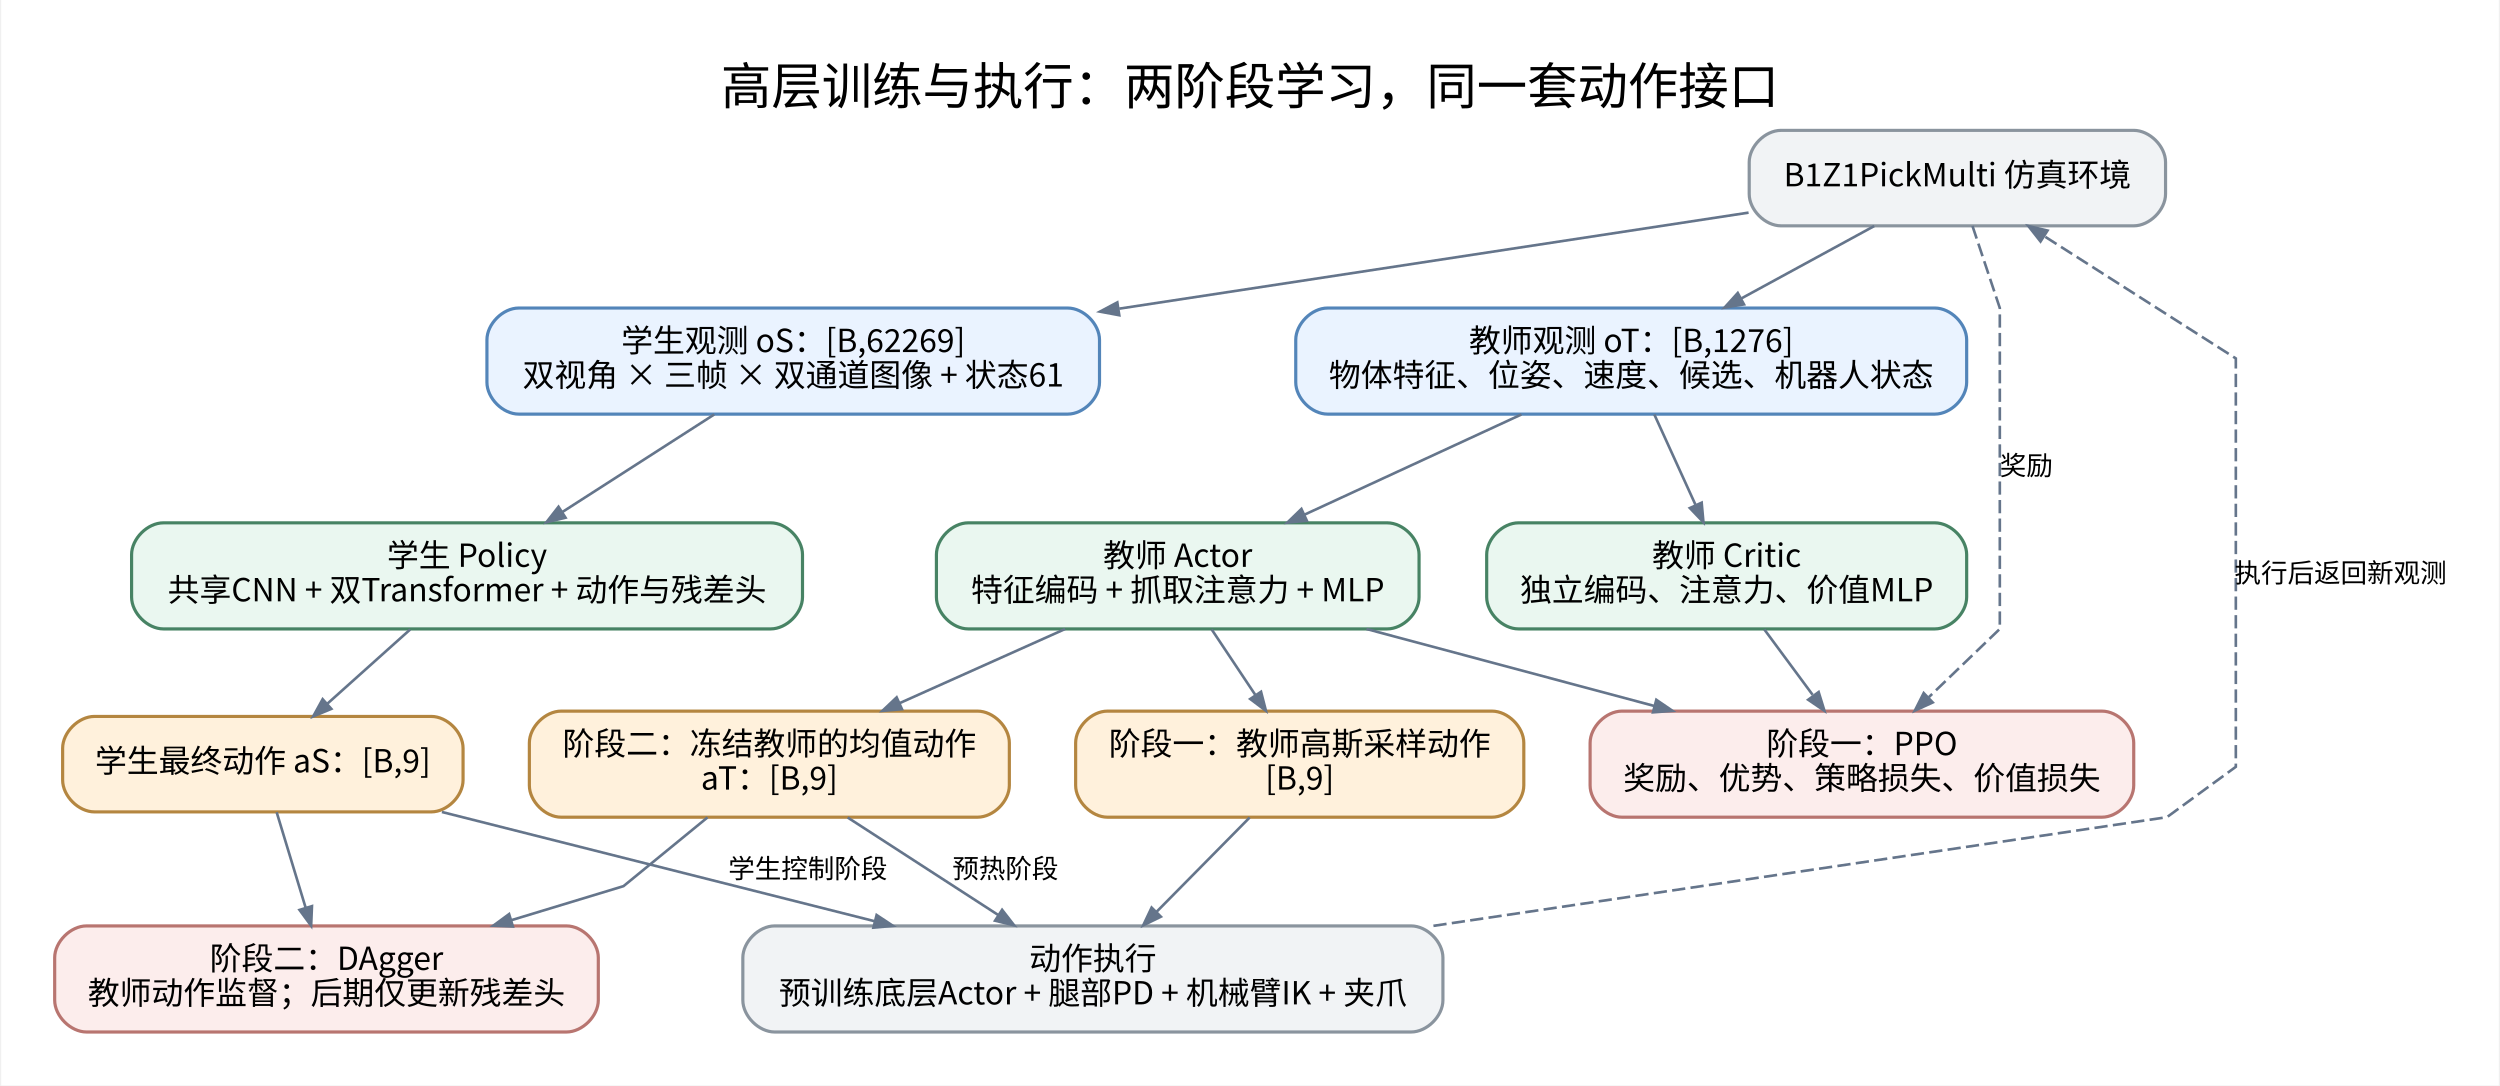
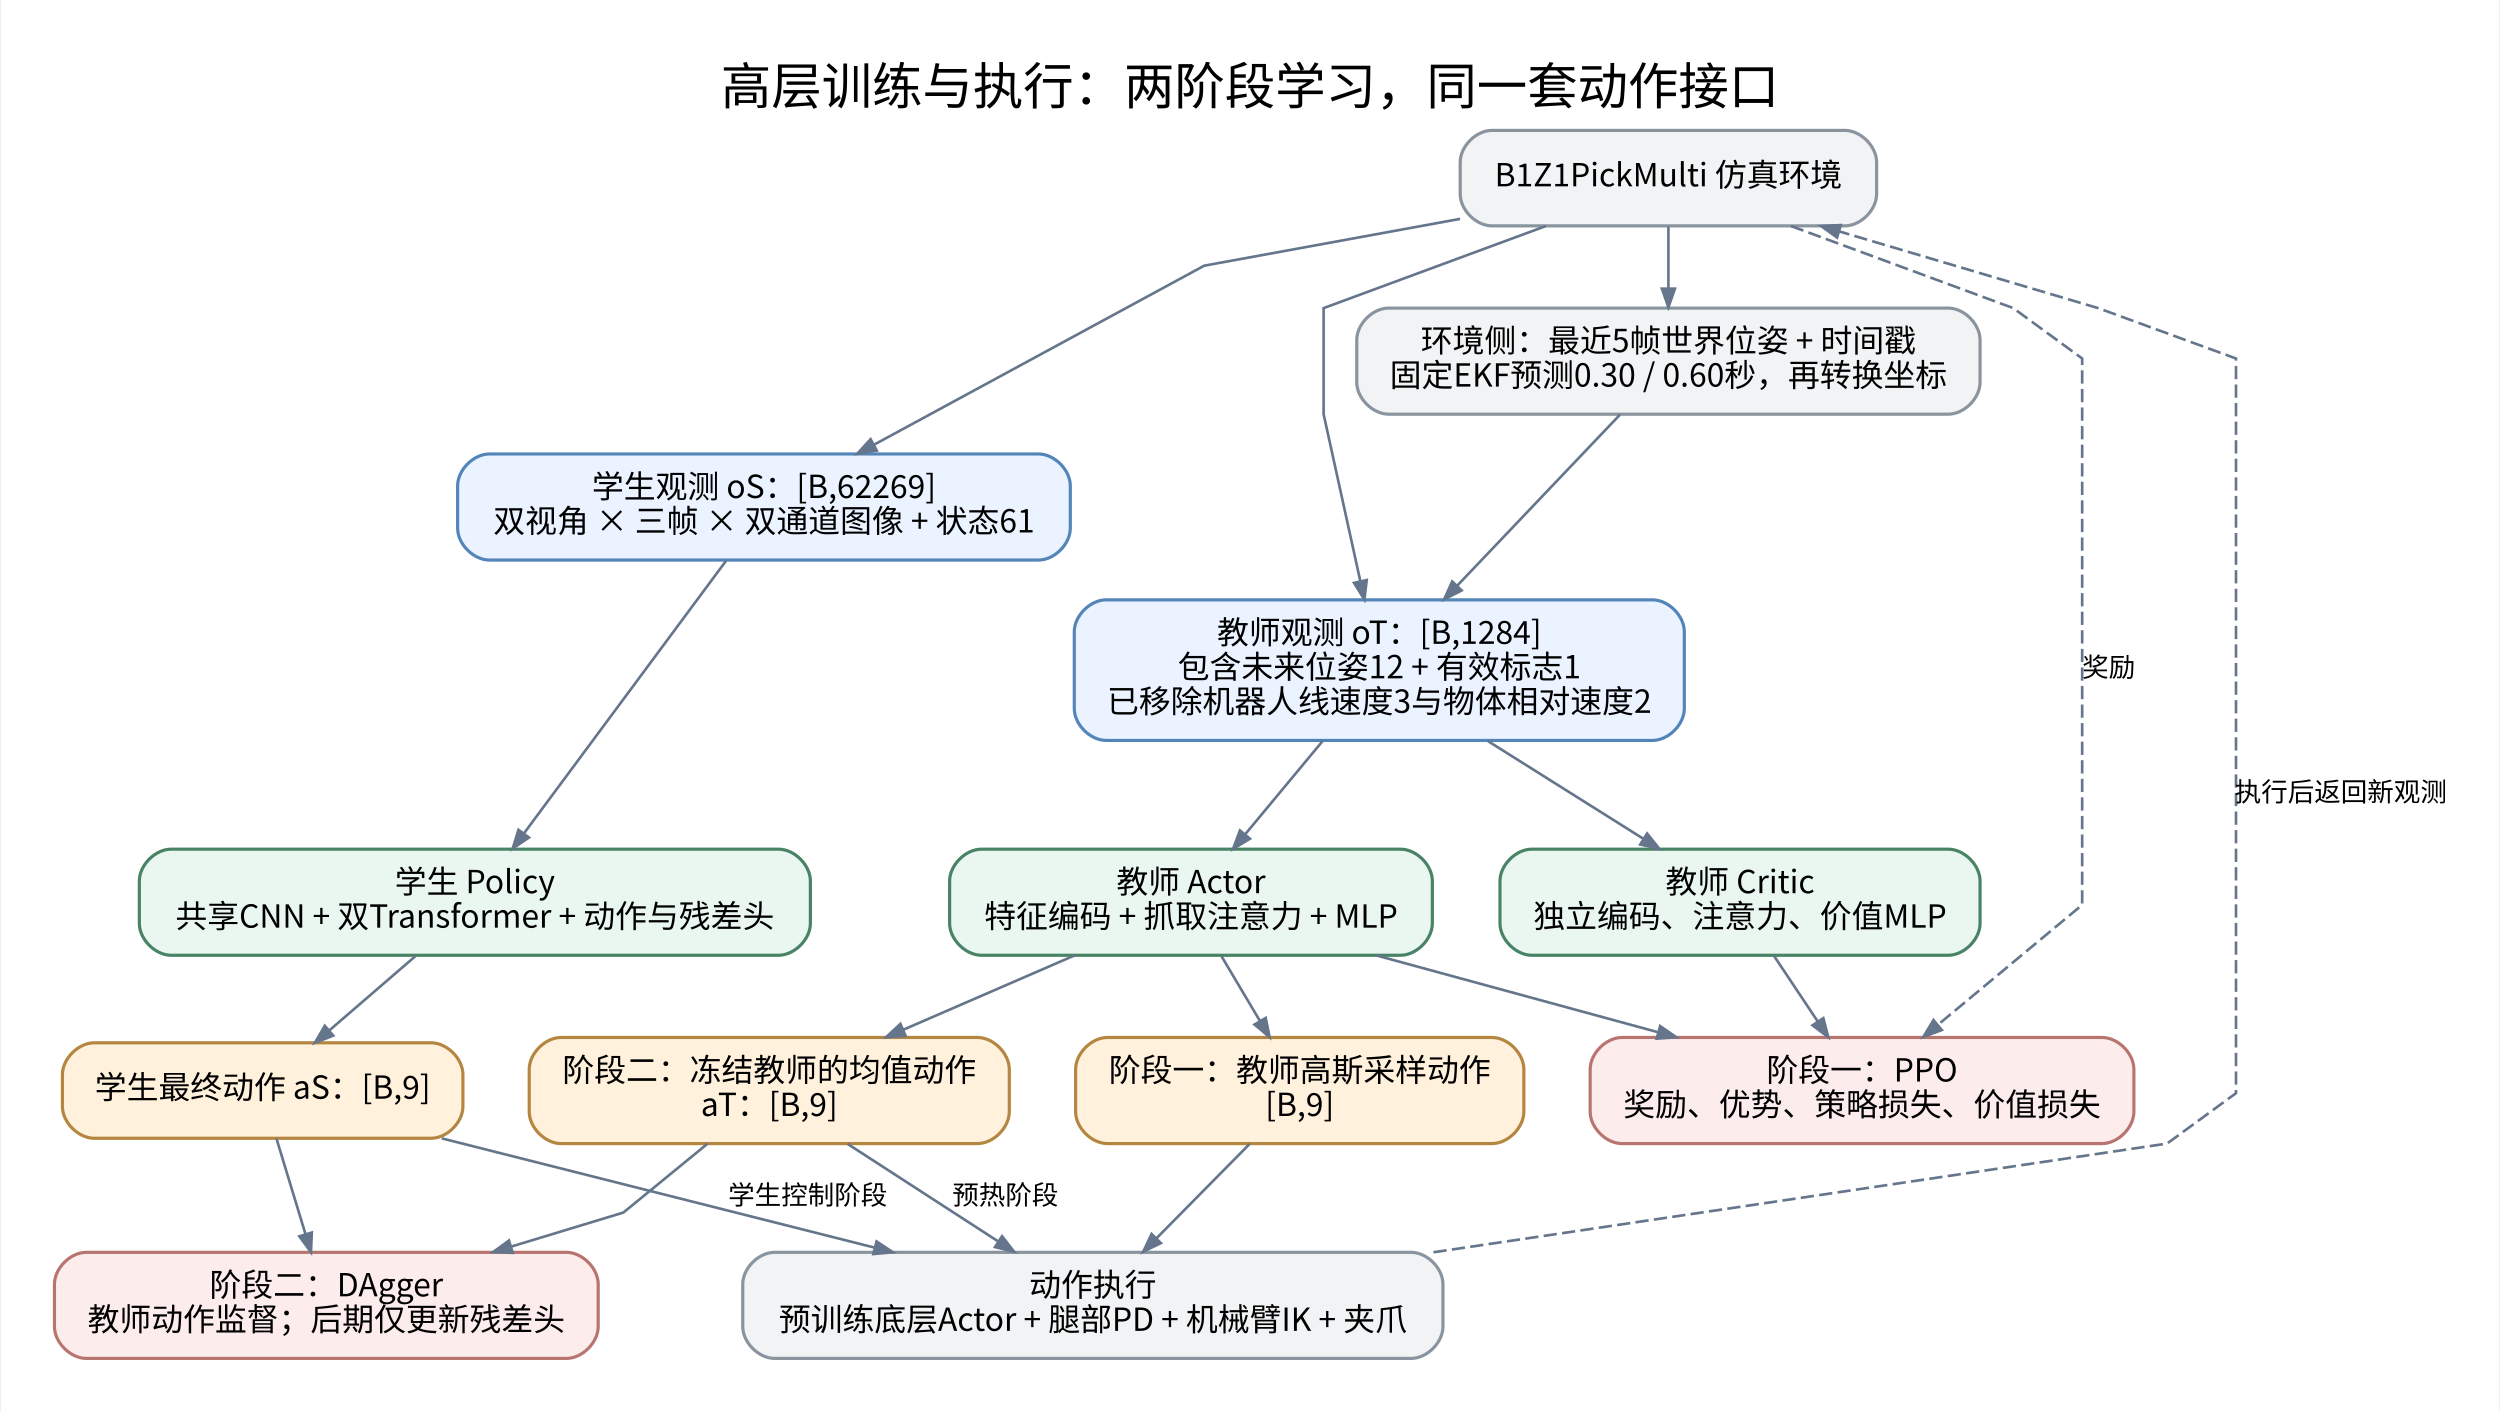
- <svg xmlns="http://www.w3.org/2000/svg" width="942pt" height="409pt" viewBox="0.00 0.00 941.82 409.32">
-   <g id="graph0" class="graph" transform="scale(1 1) rotate(0) translate(20.16 389.16)">
-     <polygon fill="white" stroke="transparent" points="-20.16,20.16 -20.16,-389.16 921.66,-389.16 921.66,20.16 -20.16,20.16" />
-     <text text-anchor="middle" x="450.75" y="-349.8" font-family="Noto Sans CJK SC" font-size="19.00">高层训练与执行：两阶段学习，同一套动作接口</text>
+ <svg xmlns="http://www.w3.org/2000/svg" width="942pt" height="532pt" viewBox="0.00 0.00 941.82 532.32">
+   <g id="graph0" class="graph" transform="scale(1 1) rotate(0) translate(20.16 512.16)">
+     <polygon fill="white" stroke="transparent" points="-20.16,20.16 -20.16,-512.16 921.66,-512.16 921.66,20.16 -20.16,20.16" />
+     <text text-anchor="middle" x="450.75" y="-472.8" font-family="Noto Sans CJK SC" font-size="19.00">高层训练与执行：两阶段学习，同一套动作接口</text>
    <g id="node1" class="node">
-       <path fill="#f1f3f5" stroke="#8a949e" stroke-width="1.2" d="M784,-340C784,-340 651,-340 651,-340 645,-340 639,-334 639,-328 639,-328 639,-316 639,-316 639,-310 645,-304 651,-304 651,-304 784,-304 784,-304 790,-304 796,-310 796,-316 796,-316 796,-328 796,-328 796,-334 790,-340 784,-340" />
-       <text text-anchor="middle" x="717.5" y="-318.9" font-family="Noto Sans CJK SC" font-size="12.00">B1Z1PickMulti 仿真环境</text>
+       <path fill="#f1f3f5" stroke="#8a949e" stroke-width="1.2" d="M675,-463C675,-463 542,-463 542,-463 536,-463 530,-457 530,-451 530,-451 530,-439 530,-439 530,-433 536,-427 542,-427 542,-427 675,-427 675,-427 681,-427 687,-433 687,-439 687,-439 687,-451 687,-451 687,-457 681,-463 675,-463" />
+       <text text-anchor="middle" x="608.5" y="-441.9" font-family="Noto Sans CJK SC" font-size="12.00">B1Z1PickMulti 仿真环境</text>
    </g>
    <g id="node2" class="node">
-       <path fill="#eaf3ff" stroke="#5385b9" stroke-width="1.2" d="M709,-273C709,-273 480,-273 480,-273 474,-273 468,-267 468,-261 468,-261 468,-245 468,-245 468,-239 474,-233 480,-233 480,-233 709,-233 709,-233 715,-233 721,-239 721,-245 721,-245 721,-261 721,-261 721,-267 715,-273 709,-273" />
-       <text text-anchor="middle" x="594.5" y="-256.4" font-family="Noto Sans CJK SC" font-size="12.00">教师观测 oT：[B,1276]</text>
-       <text text-anchor="middle" x="594.5" y="-243.4" font-family="Noto Sans CJK SC" font-size="12.00">物体特征、位姿、速度、候选、机器人状态</text>
+       <path fill="#f1f3f5" stroke="#8a949e" stroke-width="1.2" d="M714,-396C714,-396 503,-396 503,-396 497,-396 491,-390 491,-384 491,-384 491,-368 491,-368 491,-362 497,-356 503,-356 503,-356 714,-356 714,-356 720,-356 726,-362 726,-368 726,-368 726,-384 726,-384 726,-390 720,-396 714,-396" />
+       <text text-anchor="middle" x="608.5" y="-379.4" font-family="Noto Sans CJK SC" font-size="12.00">环境侧：最近5帧世界位姿 + 时间戳</text>
+       <text text-anchor="middle" x="608.5" y="-366.4" font-family="Noto Sans CJK SC" font-size="12.00">固定EKF预测0.30 / 0.60秒，再转换坐标</text>
+     </g>
+     <g id="edge3" class="edge">
+       <path fill="none" stroke="#65758b" d="M608.5,-426.75C608.5,-419.62 608.5,-411.2 608.5,-403.34" />
+       <polygon fill="#65758b" stroke="#65758b" points="610.95,-403.32 608.5,-396.32 606.05,-403.32 610.95,-403.32" />
+     </g>
+     <g id="node3" class="node">
+       <path fill="#eaf3ff" stroke="#5385b9" stroke-width="1.2" d="M602.5,-286C602.5,-286 396.5,-286 396.5,-286 390.5,-286 384.5,-280 384.5,-274 384.5,-274 384.5,-245 384.5,-245 384.5,-239 390.5,-233 396.5,-233 396.5,-233 602.5,-233 602.5,-233 608.5,-233 614.5,-239 614.5,-245 614.5,-245 614.5,-274 614.5,-274 614.5,-280 608.5,-286 602.5,-286" />
+       <text text-anchor="middle" x="499.5" y="-269.4" font-family="Noto Sans CJK SC" font-size="12.00">教师观测 oT：[B,1284]</text>
+       <text text-anchor="middle" x="499.5" y="-256.4" font-family="Noto Sans CJK SC" font-size="12.00">包含未来位姿12 + 有效标志1</text>
+       <text text-anchor="middle" x="499.5" y="-243.4" font-family="Noto Sans CJK SC" font-size="12.00">已移除机器人线速度3与物体相对速度2</text>
    </g>
    <g id="edge1" class="edge">
-       <path fill="none" stroke="#65758b" d="M686.14,-303.92C670.94,-295.64 652.47,-285.57 636.1,-276.66" />
-       <polygon fill="#65758b" stroke="#65758b" points="637.03,-274.37 629.71,-273.18 634.68,-278.68 637.03,-274.37" />
+       <path fill="none" stroke="#65758b" d="M562.3,-426.94C524.94,-413.15 478.5,-396 478.5,-396 478.5,-396 478.5,-356 478.5,-356 478.5,-356 486.28,-320.63 492.37,-292.94" />
+       <polygon fill="#65758b" stroke="#65758b" points="494.76,-293.46 493.87,-286.09 489.98,-292.4 494.76,-293.46" />
    </g>
-     <g id="node3" class="node">
-       <path fill="#eaf3ff" stroke="#5385b9" stroke-width="1.2" d="M382,-273C382,-273 175,-273 175,-273 169,-273 163,-267 163,-261 163,-261 163,-245 163,-245 163,-239 169,-233 175,-233 175,-233 382,-233 382,-233 388,-233 394,-239 394,-245 394,-245 394,-261 394,-261 394,-267 388,-273 382,-273" />
-       <text text-anchor="middle" x="278.5" y="-256.4" font-family="Noto Sans CJK SC" font-size="12.00">学生观测 oS：[B,62269]</text>
-       <text text-anchor="middle" x="278.5" y="-243.4" font-family="Noto Sans CJK SC" font-size="12.00">双视角 × 三帧 × 双通道图像 + 状态61</text>
+     <g id="node4" class="node">
+       <path fill="#eaf3ff" stroke="#5385b9" stroke-width="1.2" d="M371,-341C371,-341 164,-341 164,-341 158,-341 152,-335 152,-329 152,-329 152,-313 152,-313 152,-307 158,-301 164,-301 164,-301 371,-301 371,-301 377,-301 383,-307 383,-313 383,-313 383,-329 383,-329 383,-335 377,-341 371,-341" />
+       <text text-anchor="middle" x="267.5" y="-324.4" font-family="Noto Sans CJK SC" font-size="12.00">学生观测 oS：[B,62269]</text>
+       <text text-anchor="middle" x="267.5" y="-311.4" font-family="Noto Sans CJK SC" font-size="12.00">双视角 × 三帧 × 双通道图像 + 状态61</text>
    </g>
    <g id="edge2" class="edge">
-       <path fill="none" stroke="#65758b" d="M638.76,-308.98C572.79,-298.91 477.47,-284.37 401.45,-272.77" />
-       <polygon fill="#65758b" stroke="#65758b" points="401.45,-270.29 394.16,-271.65 400.71,-275.13 401.45,-270.29" />
+       <path fill="none" stroke="#65758b" d="M529.96,-429.64C483.44,-421.13 433.5,-412 433.5,-412 433.5,-412 358.03,-371.08 308.86,-344.42" />
+       <polygon fill="#65758b" stroke="#65758b" points="310.03,-342.27 302.7,-341.09 307.69,-346.58 310.03,-342.27" />
    </g>
-     <g id="node6" class="node">
+     <g id="node7" class="node">
      <path fill="#fcedec" stroke="#b87570" stroke-width="1.2" d="M772,-121C772,-121 591,-121 591,-121 585,-121 579,-115 579,-109 579,-109 579,-93 579,-93 579,-87 585,-81 591,-81 591,-81 772,-81 772,-81 778,-81 784,-87 784,-93 784,-93 784,-109 784,-109 784,-115 778,-121 772,-121" />
      <text text-anchor="middle" x="681.5" y="-104.4" font-family="Noto Sans CJK SC" font-size="12.00">阶段一：PPO</text>
      <text text-anchor="middle" x="681.5" y="-91.4" font-family="Noto Sans CJK SC" font-size="12.00">奖励、优势、策略损失、价值损失</text>
    </g>
-     <g id="edge7" class="edge">
-       <path fill="none" stroke="#65758b" stroke-dasharray="5,2" d="M723.19,-303.94C727.78,-290.15 733.5,-273 733.5,-273 733.5,-273 733.5,-152 733.5,-152 733.5,-152 719.95,-138.98 706.69,-126.22" />
-       <polygon fill="#65758b" stroke="#65758b" points="708.2,-124.27 701.46,-121.19 704.8,-127.81 708.2,-124.27" />
-       <text text-anchor="middle" x="743.5" y="-210" font-family="Noto Sans CJK SC" font-size="10.00">奖励</text>
+     <g id="edge9" class="edge">
+       <path fill="none" stroke="#65758b" stroke-dasharray="5,2" d="M654.7,-426.94C692.06,-413.15 738.5,-396 738.5,-396 738.5,-396 764.5,-377 764.5,-377 764.5,-377 764.5,-377 764.5,-171 764.5,-171 734.23,-145.83 710.25,-125.9" />
+       <polygon fill="#65758b" stroke="#65758b" points="711.57,-123.81 704.62,-121.22 708.44,-127.58 711.57,-123.81" />
+       <text text-anchor="middle" x="774.5" y="-257" font-family="Noto Sans CJK SC" font-size="10.00">奖励</text>
    </g>
-     <g id="node4" class="node">
-       <path fill="#eaf7f0" stroke="#478364" stroke-width="1.2" d="M502.5,-192C502.5,-192 344.5,-192 344.5,-192 338.5,-192 332.5,-186 332.5,-180 332.5,-180 332.5,-164 332.5,-164 332.5,-158 338.5,-152 344.5,-152 344.5,-152 502.5,-152 502.5,-152 508.5,-152 514.5,-158 514.5,-164 514.5,-164 514.5,-180 514.5,-180 514.5,-186 508.5,-192 502.5,-192" />
-       <text text-anchor="middle" x="423.5" y="-175.4" font-family="Noto Sans CJK SC" font-size="12.00">教师 Actor</text>
-       <text text-anchor="middle" x="423.5" y="-162.4" font-family="Noto Sans CJK SC" font-size="12.00">特征编码 + 抓取注意力 + MLP</text>
-     </g>
-     <g id="edge3" class="edge">
-       <path fill="none" stroke="#65758b" d="M553.11,-232.88C528.41,-221.47 496.96,-206.94 471.22,-195.05" />
-       <polygon fill="#65758b" stroke="#65758b" points="472.19,-192.8 464.81,-192.08 470.14,-197.24 472.19,-192.8" />
+     <g id="edge4" class="edge">
+       <path fill="none" stroke="#65758b" d="M590.26,-355.84C573.49,-338.23 548.36,-311.83 528.79,-291.27" />
+       <polygon fill="#65758b" stroke="#65758b" points="530.54,-289.56 523.94,-286.18 526.99,-292.94 530.54,-289.56" />
    </g>
    <g id="node5" class="node">
-       <path fill="#eaf7f0" stroke="#478364" stroke-width="1.2" d="M709,-192C709,-192 552,-192 552,-192 546,-192 540,-186 540,-180 540,-180 540,-164 540,-164 540,-158 546,-152 552,-152 552,-152 709,-152 709,-152 715,-152 721,-158 721,-164 721,-164 721,-180 721,-180 721,-186 715,-192 709,-192" />
-       <text text-anchor="middle" x="630.5" y="-175.4" font-family="Noto Sans CJK SC" font-size="12.00">教师 Critic</text>
-       <text text-anchor="middle" x="630.5" y="-162.4" font-family="Noto Sans CJK SC" font-size="12.00">独立编码、注意力、价值MLP</text>
-     </g>
-     <g id="edge4" class="edge">
-       <path fill="none" stroke="#65758b" d="M603.21,-232.88C607.87,-222.67 613.66,-209.95 618.71,-198.87" />
-       <polygon fill="#65758b" stroke="#65758b" points="621.07,-199.61 621.74,-192.22 616.61,-197.58 621.07,-199.61" />
-     </g>
-     <g id="node7" class="node">
-       <path fill="#eaf7f0" stroke="#478364" stroke-width="1.2" d="M270,-192C270,-192 41,-192 41,-192 35,-192 29,-186 29,-180 29,-180 29,-164 29,-164 29,-158 35,-152 41,-152 41,-152 270,-152 270,-152 276,-152 282,-158 282,-164 282,-164 282,-180 282,-180 282,-186 276,-192 270,-192" />
-       <text text-anchor="middle" x="155.5" y="-175.4" font-family="Noto Sans CJK SC" font-size="12.00">学生 Policy</text>
-       <text text-anchor="middle" x="155.5" y="-162.4" font-family="Noto Sans CJK SC" font-size="12.00">共享CNN + 双Transformer + 动作与残差头</text>
-     </g>
-     <g id="edge8" class="edge">
-       <path fill="none" stroke="#65758b" d="M248.73,-232.88C231.48,-221.8 209.65,-207.78 191.45,-196.09" />
-       <polygon fill="#65758b" stroke="#65758b" points="192.64,-193.94 185.43,-192.22 189.99,-198.07 192.64,-193.94" />
+       <path fill="#eaf7f0" stroke="#478364" stroke-width="1.2" d="M507.5,-192C507.5,-192 349.5,-192 349.5,-192 343.5,-192 337.5,-186 337.5,-180 337.5,-180 337.5,-164 337.5,-164 337.5,-158 343.5,-152 349.5,-152 349.5,-152 507.5,-152 507.5,-152 513.5,-152 519.5,-158 519.5,-164 519.5,-164 519.5,-180 519.5,-180 519.5,-186 513.5,-192 507.5,-192" />
+       <text text-anchor="middle" x="428.5" y="-175.4" font-family="Noto Sans CJK SC" font-size="12.00">教师 Actor</text>
+       <text text-anchor="middle" x="428.5" y="-162.4" font-family="Noto Sans CJK SC" font-size="12.00">特征编码 + 抓取注意力 + MLP</text>
    </g>
    <g id="edge5" class="edge">
-       <path fill="none" stroke="#65758b" d="M494.68,-151.96C528.38,-142.95 568.72,-132.16 603.27,-122.92" />
-       <polygon fill="#65758b" stroke="#65758b" points="603.97,-125.27 610.1,-121.09 602.71,-120.54 603.97,-125.27" />
+       <path fill="none" stroke="#65758b" d="M478.2,-232.85C468.95,-221.71 458.15,-208.71 448.99,-197.68" />
+       <polygon fill="#65758b" stroke="#65758b" points="450.73,-195.93 444.37,-192.11 446.96,-199.06 450.73,-195.93" />
+     </g>
+     <g id="node6" class="node">
+       <path fill="#eaf7f0" stroke="#478364" stroke-width="1.2" d="M714,-192C714,-192 557,-192 557,-192 551,-192 545,-186 545,-180 545,-180 545,-164 545,-164 545,-158 551,-152 557,-152 557,-152 714,-152 714,-152 720,-152 726,-158 726,-164 726,-164 726,-180 726,-180 726,-186 720,-192 714,-192" />
+       <text text-anchor="middle" x="635.5" y="-175.4" font-family="Noto Sans CJK SC" font-size="12.00">教师 Critic</text>
+       <text text-anchor="middle" x="635.5" y="-162.4" font-family="Noto Sans CJK SC" font-size="12.00">独立编码、注意力、价值MLP</text>
+     </g>
+     <g id="edge6" class="edge">
+       <path fill="none" stroke="#65758b" d="M540.3,-232.85C559,-221.09 580.99,-207.27 599.11,-195.88" />
+       <polygon fill="#65758b" stroke="#65758b" points="600.48,-197.91 605.1,-192.11 597.87,-193.76 600.48,-197.91" />
    </g>
    <g id="node8" class="node">
+       <path fill="#eaf7f0" stroke="#478364" stroke-width="1.2" d="M273,-192C273,-192 44,-192 44,-192 38,-192 32,-186 32,-180 32,-180 32,-164 32,-164 32,-158 38,-152 44,-152 44,-152 273,-152 273,-152 279,-152 285,-158 285,-164 285,-164 285,-180 285,-180 285,-186 279,-192 273,-192" />
+       <text text-anchor="middle" x="158.5" y="-175.4" font-family="Noto Sans CJK SC" font-size="12.00">学生 Policy</text>
+       <text text-anchor="middle" x="158.5" y="-162.4" font-family="Noto Sans CJK SC" font-size="12.00">共享CNN + 双Transformer + 动作与残差头</text>
+     </g>
+     <g id="edge10" class="edge">
+       <path fill="none" stroke="#65758b" d="M253.25,-300.78C233.75,-274.48 198.71,-227.23 177.14,-198.14" />
+       <polygon fill="#65758b" stroke="#65758b" points="178.89,-196.39 172.75,-192.22 174.95,-199.3 178.89,-196.39" />
+     </g>
+     <g id="edge7" class="edge">
+       <path fill="none" stroke="#65758b" d="M498.3,-151.96C531.21,-142.99 570.57,-132.25 604.36,-123.04" />
+       <polygon fill="#65758b" stroke="#65758b" points="605.38,-125.3 611.49,-121.09 604.09,-120.57 605.38,-125.3" />
+     </g>
+     <g id="node9" class="node">
      <path fill="#fff1dc" stroke="#b48640" stroke-width="1.2" d="M542,-121C542,-121 397,-121 397,-121 391,-121 385,-115 385,-109 385,-109 385,-93 385,-93 385,-87 391,-81 397,-81 397,-81 542,-81 542,-81 548,-81 554,-87 554,-93 554,-93 554,-109 554,-109 554,-115 548,-121 542,-121" />
      <text text-anchor="middle" x="469.5" y="-104.4" font-family="Noto Sans CJK SC" font-size="12.00">阶段一：教师高斯采样动作</text>
      <text text-anchor="middle" x="469.5" y="-91.4" font-family="Noto Sans CJK SC" font-size="12.00">[B,9]</text>
    </g>
-     <g id="edge13" class="edge">
-       <path fill="none" stroke="#65758b" d="M436.31,-151.78C441.4,-144.15 447.31,-135.28 452.73,-127.15" />
-       <polygon fill="#65758b" stroke="#65758b" points="454.91,-128.3 456.76,-121.12 450.83,-125.58 454.91,-128.3" />
+     <g id="edge15" class="edge">
+       <path fill="none" stroke="#65758b" d="M439.92,-151.78C444.45,-144.15 449.73,-135.28 454.55,-127.15" />
+       <polygon fill="#65758b" stroke="#65758b" points="456.67,-128.39 458.14,-121.12 452.46,-125.88 456.67,-128.39" />
    </g>
-     <g id="node9" class="node">
+     <g id="node10" class="node">
      <path fill="#fff1dc" stroke="#b48640" stroke-width="1.2" d="M348,-121C348,-121 191,-121 191,-121 185,-121 179,-115 179,-109 179,-109 179,-93 179,-93 179,-87 185,-81 191,-81 191,-81 348,-81 348,-81 354,-81 360,-87 360,-93 360,-93 360,-109 360,-109 360,-115 354,-121 348,-121" />
      <text text-anchor="middle" x="269.5" y="-104.4" font-family="Noto Sans CJK SC" font-size="12.00">阶段二：冻结教师的均值动作</text>
      <text text-anchor="middle" x="269.5" y="-91.4" font-family="Noto Sans CJK SC" font-size="12.00">aT：[B,9]</text>
    </g>
-     <g id="edge10" class="edge">
-       <path fill="none" stroke="#65758b" d="M381.01,-151.96C361.65,-143.29 338.62,-132.97 318.53,-123.97" />
-       <polygon fill="#65758b" stroke="#65758b" points="319.51,-121.72 312.12,-121.09 317.5,-126.19 319.51,-121.72" />
+     <g id="edge12" class="edge">
+       <path fill="none" stroke="#65758b" d="M384.63,-151.96C364.64,-143.29 340.86,-132.97 320.12,-123.97" />
+       <polygon fill="#65758b" stroke="#65758b" points="320.9,-121.63 313.5,-121.09 318.95,-126.13 320.9,-121.63" />
    </g>
-     <g id="edge6" class="edge">
-       <path fill="none" stroke="#65758b" d="M644.71,-151.78C650.34,-144.15 656.9,-135.28 662.91,-127.15" />
-       <polygon fill="#65758b" stroke="#65758b" points="665.18,-128.2 667.37,-121.12 661.24,-125.29 665.18,-128.2" />
+     <g id="edge8" class="edge">
+       <path fill="none" stroke="#65758b" d="M648.31,-151.78C653.4,-144.15 659.31,-135.28 664.73,-127.15" />
+       <polygon fill="#65758b" stroke="#65758b" points="666.91,-128.3 668.76,-121.12 662.83,-125.58 666.91,-128.3" />
    </g>
-     <g id="node11" class="node">
+     <g id="node12" class="node">
      <path fill="#fff1dc" stroke="#b48640" stroke-width="1.2" d="M142,-119C142,-119 15,-119 15,-119 9,-119 3,-113 3,-107 3,-107 3,-95 3,-95 3,-89 9,-83 15,-83 15,-83 142,-83 142,-83 148,-83 154,-89 154,-95 154,-95 154,-107 154,-107 154,-113 148,-119 142,-119" />
      <text text-anchor="middle" x="78.5" y="-97.9" font-family="Noto Sans CJK SC" font-size="12.00">学生最终动作 aS：[B,9]</text>
    </g>
-     <g id="edge9" class="edge">
-       <path fill="none" stroke="#65758b" d="M134.05,-151.78C124.36,-143.1 112.87,-132.8 102.86,-123.83" />
-       <polygon fill="#65758b" stroke="#65758b" points="104.32,-121.85 97.47,-119 101.05,-125.5 104.32,-121.85" />
+     <g id="edge11" class="edge">
+       <path fill="none" stroke="#65758b" d="M136.22,-151.78C126.06,-143.02 113.99,-132.61 103.52,-123.58" />
+       <polygon fill="#65758b" stroke="#65758b" points="105.11,-121.72 98.21,-119 101.91,-125.43 105.11,-121.72" />
    </g>
-     <g id="node12" class="node">
+     <g id="node13" class="node">
      <path fill="#f1f3f5" stroke="#8a949e" stroke-width="1.2" d="M511.5,-40C511.5,-40 271.5,-40 271.5,-40 265.5,-40 259.5,-34 259.5,-28 259.5,-28 259.5,-12 259.5,-12 259.5,-6 265.5,0 271.5,0 271.5,0 511.5,0 511.5,0 517.5,0 523.5,-6 523.5,-12 523.5,-12 523.5,-28 523.5,-28 523.5,-34 517.5,-40 511.5,-40" />
      <text text-anchor="middle" x="391.5" y="-23.4" font-family="Noto Sans CJK SC" font-size="12.00">动作执行</text>
      <text text-anchor="middle" x="391.5" y="-10.4" font-family="Noto Sans CJK SC" font-size="12.00">预训练底层Actor + 腿部PD + 机械臂IK + 夹爪</text>
    </g>
-     <g id="edge14" class="edge">
+     <g id="edge16" class="edge">
      <path fill="none" stroke="#65758b" d="M450.62,-80.88C440.06,-70.18 426.8,-56.75 415.51,-45.32" />
      <polygon fill="#65758b" stroke="#65758b" points="417.14,-43.48 410.48,-40.22 413.65,-46.92 417.14,-43.48" />
    </g>
-     <g id="node10" class="node">
+     <g id="node11" class="node">
      <path fill="#fcedec" stroke="#b87570" stroke-width="1.2" d="M193,-40C193,-40 12,-40 12,-40 6,-40 0,-34 0,-28 0,-28 0,-12 0,-12 0,-6 6,0 12,0 12,0 193,0 193,0 199,0 205,-6 205,-12 205,-12 205,-28 205,-28 205,-34 199,-40 193,-40" />
      <text text-anchor="middle" x="102.5" y="-23.4" font-family="Noto Sans CJK SC" font-size="12.00">阶段二：DAgger</text>
      <text text-anchor="middle" x="102.5" y="-10.4" font-family="Noto Sans CJK SC" font-size="12.00">教师动作监督；后期仅更新残差头</text>
    </g>
-     <g id="edge11" class="edge">
+     <g id="edge13" class="edge">
      <path fill="none" stroke="#65758b" d="M246.18,-80.92C231.18,-68.65 214.5,-55 214.5,-55 214.5,-55 194.95,-49.07 172.19,-42.16" />
      <polygon fill="#65758b" stroke="#65758b" points="172.79,-39.78 165.38,-40.09 171.36,-44.46 172.79,-39.78" />
    </g>
-     <g id="edge16" class="edge">
+     <g id="edge18" class="edge">
      <path fill="none" stroke="#65758b" d="M299.03,-80.88C316.14,-69.8 337.79,-55.78 355.84,-44.09" />
      <polygon fill="#65758b" stroke="#65758b" points="357.27,-46.08 361.82,-40.22 354.61,-41.97 357.27,-46.08" />
      <text text-anchor="middle" x="358.5" y="-58" font-family="Noto Sans CJK SC" font-size="10.00">预热阶段</text>
    </g>
-     <g id="edge12" class="edge">
+     <g id="edge14" class="edge">
      <path fill="none" stroke="#65758b" d="M83.71,-82.86C86.91,-72.31 91.08,-58.6 94.67,-46.76" />
      <polygon fill="#65758b" stroke="#65758b" points="97.02,-47.46 96.71,-40.05 92.33,-46.03 97.02,-47.46" />
    </g>
-     <g id="edge15" class="edge">
+     <g id="edge17" class="edge">
      <path fill="none" stroke="#65758b" d="M146.03,-82.96C193.83,-70.89 258.22,-54.64 309.05,-41.81" />
      <polygon fill="#65758b" stroke="#65758b" points="309.95,-44.11 316.13,-40.02 308.75,-39.36 309.95,-44.11" />
      <text text-anchor="middle" x="284" y="-58" font-family="Noto Sans CJK SC" font-size="10.00">学生控制阶段</text>
    </g>
-     <g id="edge17" class="edge">
-       <path fill="none" stroke="#65758b" stroke-dasharray="5,2" d="M519.92,-40.03C638.54,-57.6 796.5,-81 796.5,-81 796.5,-81 822.5,-100 822.5,-100 822.5,-254 822.5,-254 822.5,-254 822.5,-254 781.08,-280.43 750.27,-300.09" />
-       <polygon fill="#65758b" stroke="#65758b" points="748.85,-298.09 744.27,-303.92 751.49,-302.22 748.85,-298.09" />
-       <text text-anchor="middle" x="862" y="-169.5" font-family="Noto Sans CJK SC" font-size="10.00">执行后返回新观测</text>
+     <g id="edge19" class="edge">
+       <path fill="none" stroke="#65758b" stroke-dasharray="5,2" d="M519.92,-40.03C638.54,-57.6 796.5,-81 796.5,-81 796.5,-81 822.5,-100 822.5,-100 822.5,-377 822.5,-377 822.5,-377 822.5,-377 770.5,-396 770.5,-396 770.5,-396 718.15,-411.51 672.96,-424.9" />
+       <polygon fill="#65758b" stroke="#65758b" points="672.09,-422.6 666.07,-426.94 673.48,-427.3 672.09,-422.6" />
+       <text text-anchor="middle" x="862" y="-210" font-family="Noto Sans CJK SC" font-size="10.00">执行后返回新观测</text>
    </g>
  </g>
</svg>
